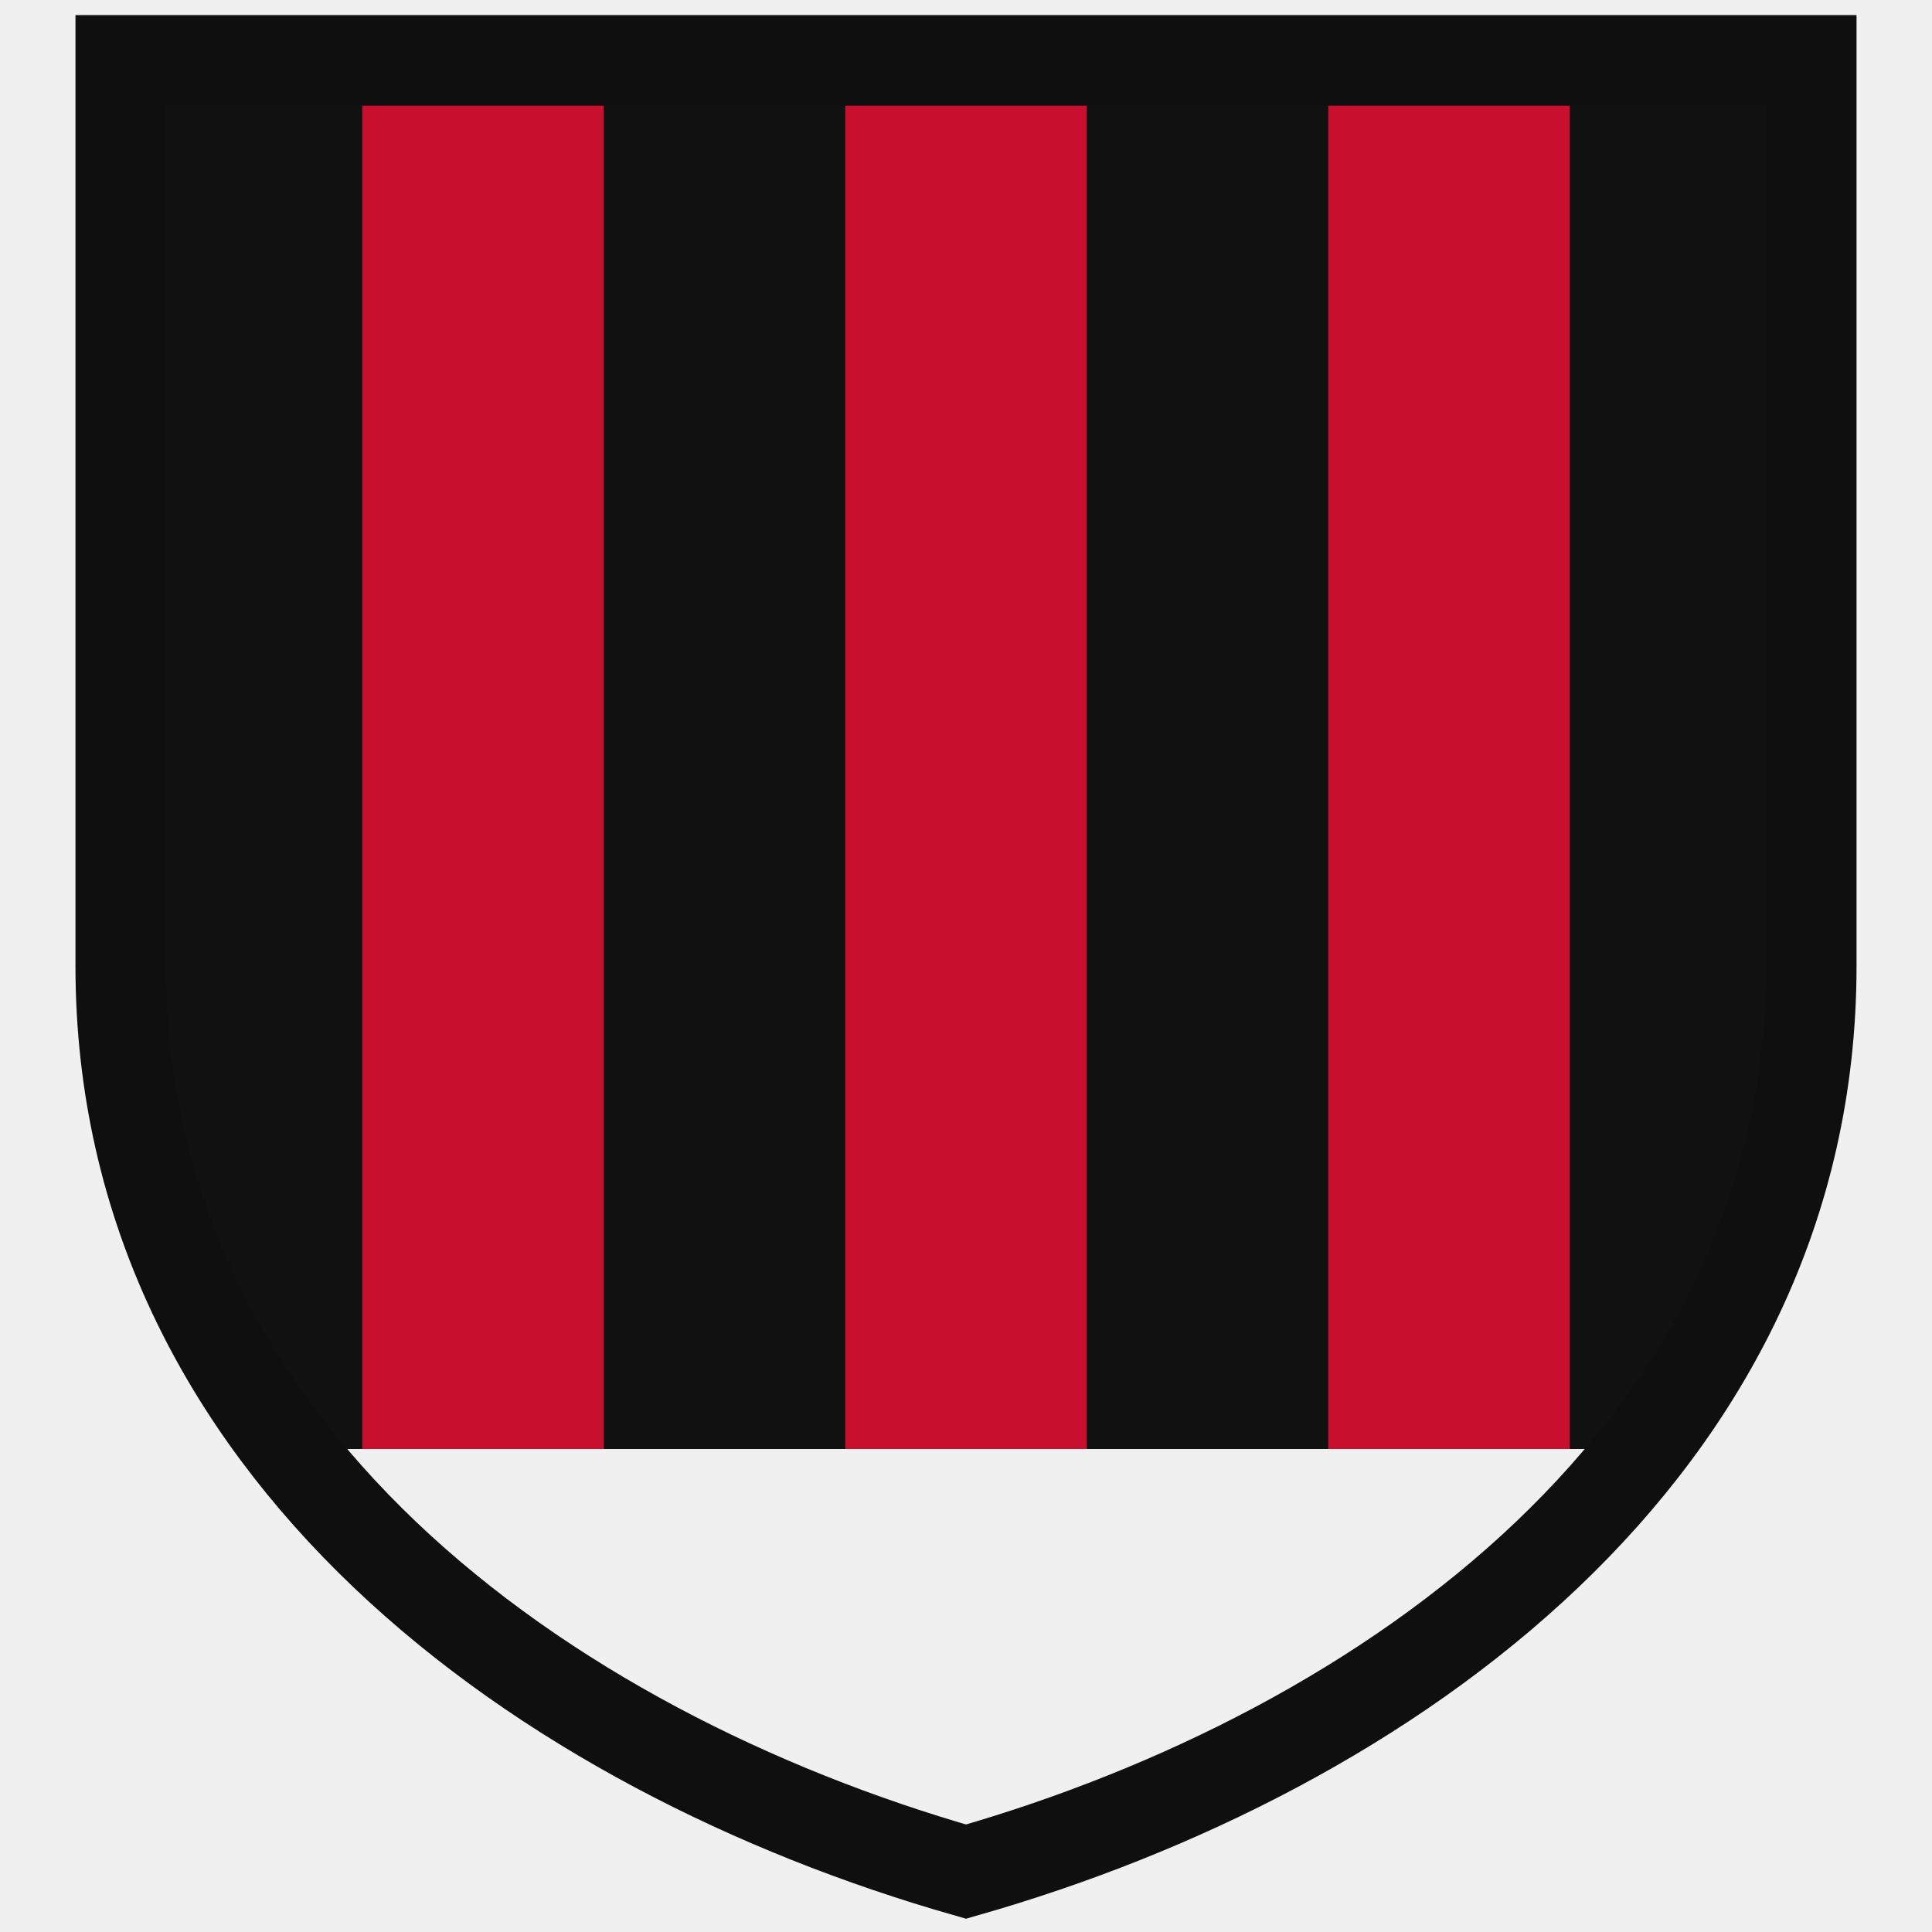
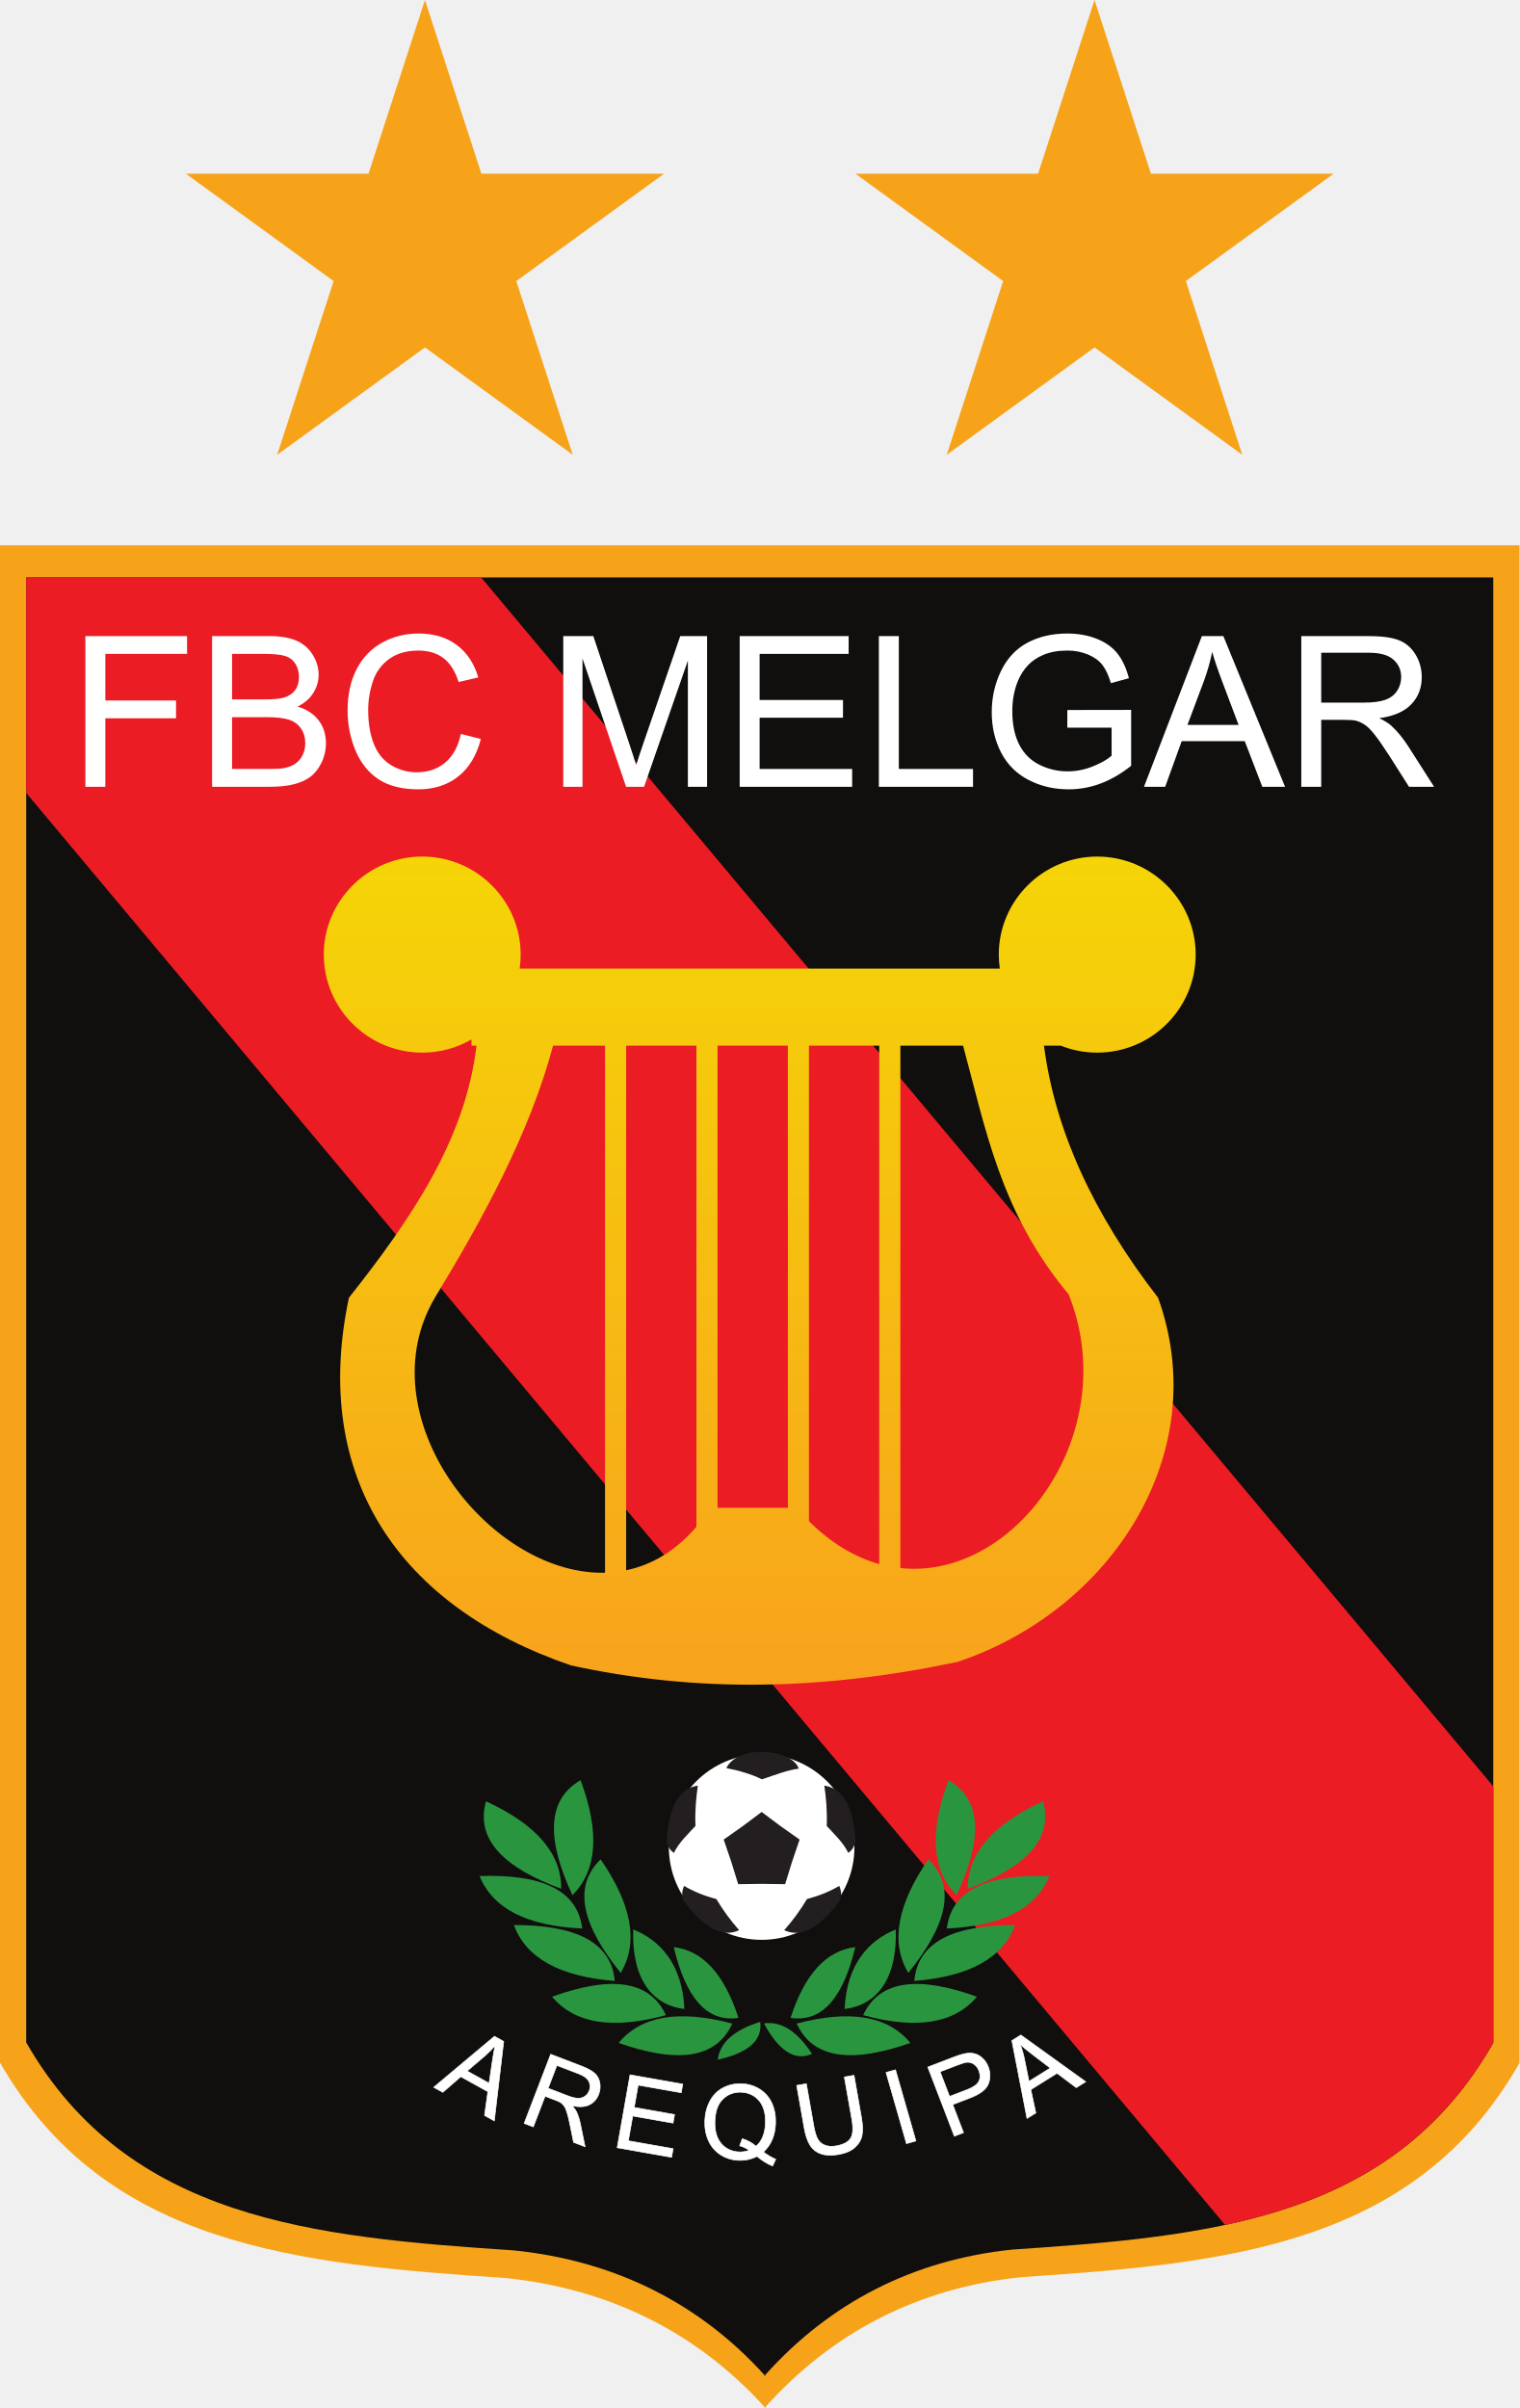
- <svg xmlns="http://www.w3.org/2000/svg" viewBox="0 0 64 64" width="64" height="64">
-   <clipPath id="c">
-     <path d="M4 2h56v30c0 16-14 26-28 30C18 58 4 48 4 32z" />
-   </clipPath>
-   <g clip-path="url(#c)">
-     <rect x="4" y="2" width="56" height="46" fill="#111111" />
-     <rect x="12" y="2" width="8" height="46" fill="#c8102e" />
-     <rect x="28" y="2" width="8" height="46" fill="#c8102e" />
-     <rect x="44" y="2" width="8" height="46" fill="#c8102e" />
-   </g>
-   <path d="M4 2h56v30c0 16-14 26-28 30C18 58 4 48 4 32z" fill="none" stroke="#0f0f10" stroke-width="3" />
+ <svg xmlns="http://www.w3.org/2000/svg" viewBox="63.41 3.02 206.51 327.29">
+   <defs data-source="https://football-logos.cc">
+     <clipPath id="a" clipPathUnits="userSpaceOnUse">
+       <path d="M-47.56 57.853h250v-250h-250Z" />
+     </clipPath>
+     <clipPath id="b" clipPathUnits="userSpaceOnUse">
+       <path d="M-50.226 61.122h250v-250h-250Z" />
+     </clipPath>
+     <clipPath id="c" clipPathUnits="userSpaceOnUse">
+       <path d="M-172.438 229.074h250v-250h-250Z" />
+     </clipPath>
+     <clipPath id="d" clipPathUnits="userSpaceOnUse">
+       <path d="M-182.235 73.887h250v-250h-250Z" />
+     </clipPath>
+     <clipPath id="f" clipPathUnits="userSpaceOnUse">
+       <path d="M-125.195 200.009h250v-250h-250Z" />
+     </clipPath>
+     <clipPath id="g" clipPathUnits="userSpaceOnUse">
+       <path d="M-125.196 186.975h250v-250h-250Z" />
+     </clipPath>
+     <clipPath id="h" clipPathUnits="userSpaceOnUse">
+       <path d="M-121.594 182.503h250v-250h-250Z" />
+     </clipPath>
+     <clipPath id="i" clipPathUnits="userSpaceOnUse">
+       <path d="M-134.027 191.144h250v-250h-250Z" />
+     </clipPath>
+     <clipPath id="j" clipPathUnits="userSpaceOnUse">
+       <path d="M-133.11 194.509h250v-250h-250Z" />
+     </clipPath>
+     <clipPath id="k" clipPathUnits="userSpaceOnUse">
+       <path d="M-117.282 194.509h250v-250h-250Z" />
+     </clipPath>
+     <clipPath id="l" clipPathUnits="userSpaceOnUse">
+       <path d="M-116.248 191.144h250v-250h-250Z" />
+     </clipPath>
+     <clipPath id="m" clipPathUnits="userSpaceOnUse">
+       <path d="M-152.446 214.435h250v-250h-250Z" />
+     </clipPath>
+     <clipPath id="n" clipPathUnits="userSpaceOnUse">
+       <path d="M-152.446 214.435h250v-250h-250Z" />
+     </clipPath>
+     <clipPath id="o" clipPathUnits="userSpaceOnUse">
+       <path d="M-99.943 198.5h250v-250h-250Z" />
+     </clipPath>
+     <clipPath id="p" clipPathUnits="userSpaceOnUse">
+       <path d="M-103.834 205.808h250v-250h-250Z" />
+     </clipPath>
+     <clipPath id="q" clipPathUnits="userSpaceOnUse">
+       <path d="M-110.83 203.375h250v-250h-250Z" />
+     </clipPath>
+     <clipPath id="r" clipPathUnits="userSpaceOnUse">
+       <path d="M-112.105 198.951h250v-250h-250Z" />
+     </clipPath>
+     <clipPath id="s" clipPathUnits="userSpaceOnUse">
+       <path d="M-104.763 194.802h250v-250h-250Z" />
+     </clipPath>
+     <clipPath id="t" clipPathUnits="userSpaceOnUse">
+       <path d="M-96.441 193.506h250v-250h-250Z" />
+     </clipPath>
+     <clipPath id="u" clipPathUnits="userSpaceOnUse">
+       <path d="M-105.91 195.457h250v-250h-250Z" />
+     </clipPath>
+     <clipPath id="v" clipPathUnits="userSpaceOnUse">
+       <path d="M-110.618 210.52h250v-250h-250Z" />
+     </clipPath>
+     <clipPath id="w" clipPathUnits="userSpaceOnUse">
+       <path d="M-116.234 200.753h250v-250h-250Z" />
+     </clipPath>
+     <clipPath id="x" clipPathUnits="userSpaceOnUse">
+       <path d="M-120.717 212.228h250v-250h-250Z" />
+     </clipPath>
+     <clipPath id="y" clipPathUnits="userSpaceOnUse">
+       <path d="M-125.43 208.532h250v-250h-250Z" />
+     </clipPath>
+     <clipPath id="z" clipPathUnits="userSpaceOnUse">
+       <path d="M-151.03 198.5h250v-250h-250Z" />
+     </clipPath>
+     <clipPath id="A" clipPathUnits="userSpaceOnUse">
+       <path d="M-147.14 205.808h250v-250h-250Z" />
+     </clipPath>
+     <clipPath id="B" clipPathUnits="userSpaceOnUse">
+       <path d="M-140.144 203.375h250v-250h-250Z" />
+     </clipPath>
+     <clipPath id="C" clipPathUnits="userSpaceOnUse">
+       <path d="M-138.867 198.951h250v-250h-250Z" />
+     </clipPath>
+     <clipPath id="D" clipPathUnits="userSpaceOnUse">
+       <path d="M-146.21 194.802h250v-250h-250Z" />
+     </clipPath>
+     <clipPath id="E" clipPathUnits="userSpaceOnUse">
+       <path d="M-154.532 193.506h250v-250h-250Z" />
+     </clipPath>
+     <clipPath id="F" clipPathUnits="userSpaceOnUse">
+       <path d="M-145.064 195.457h250v-250h-250Z" />
+     </clipPath>
+     <clipPath id="G" clipPathUnits="userSpaceOnUse">
+       <path d="M-140.356 210.52h250v-250h-250Z" />
+     </clipPath>
+     <clipPath id="H" clipPathUnits="userSpaceOnUse">
+       <path d="M-134.738 200.753h250v-250h-250Z" />
+     </clipPath>
+     <linearGradient id="e" x1="0" x2="1" y1="0" y2="0" gradientTransform="matrix(0 84.41846 84.41846 0 125 75.999)" gradientUnits="userSpaceOnUse" spreadMethod="pad">
+       <stop offset="0" style="stop-opacity:1;stop-color:#f8a31c" />
+       <stop offset="1" style="stop-opacity:1;stop-color:#f5d507" />
+     </linearGradient>
+   </defs>
+   <path d="m0 0 5.753-17.708h18.62L9.31-28.651l5.754-17.709L0-35.416-15.063-46.36l5.753 17.709-15.063 10.943h18.619z" style="fill:#f7a31a;fill-opacity:1;fill-rule:evenodd;stroke:none" transform="matrix(1.33333 0 0 -1.33333 121.166 3.02)" />
+   <path d="m0 0 5.753-17.708h18.62L9.309-28.651l5.754-17.709L0-35.416-15.064-46.36l5.753 17.709-15.062 10.943h18.619z" style="fill:#f7a31a;fill-opacity:1;fill-rule:evenodd;stroke:none" transform="matrix(1.33333 0 0 -1.33333 212.167 3.02)" />
+   <path d="M0 0h154.88v-154.735h-.011c-10.643-18.644-29.787-20.399-50.755-21.806-10.5-1.084-19.261-5.62-26.09-13.232l.002-.109q-.025.027-.05.053a1 1 0 0 1-.049-.053v.109c-6.895 7.61-15.837 12.063-26.439 13.146-21.174 1.409-40.707 3.24-51.452 21.892H0Z" clip-path="url(#a)" style="fill:#f7a31a;fill-opacity:1;fill-rule:evenodd;stroke:none" transform="matrix(1.33333 0 0 -1.33333 63.413 77.137)" />
+   <path d="M0 0h149.547v-149.407h-.01c-10.278-18.002-28.762-19.697-49.007-21.055-10.14-1.048-18.6-5.427-25.192-12.776l.002-.106-.049.052-.048-.052v.106c-6.657 7.347-15.291 11.646-25.528 12.692-20.445 1.361-39.305 3.129-49.68 21.139H0Z" clip-path="url(#b)" style="fill:#100f0d;fill-opacity:1;fill-rule:evenodd;stroke:none" transform="matrix(1.33333 0 0 -1.33333 66.968 81.496)" />
+   <path d="M0 0c11.266 2.41 20.898 7.29 27.324 18.545h.011v26.161L-75.843 167.952h-46.369v-21.97z" clip-path="url(#c)" style="fill:#ec1c24;fill-opacity:1;fill-rule:nonzero;stroke:none" transform="matrix(1.33333 0 0 -1.33333 229.918 305.432)" />
+   <path d="M0 0h4.371c.925 0 1.654.097 2.176.29q.79.29 1.195.922.408.634.408 1.377.002 1.09-.791 1.792-.787.703-2.5.702H0Zm-2.032-8.581V6.782h6.809q2.055-.001 3.123-.416 1.066-.412 1.709-1.459.639-1.05.637-2.318c0-1.09-.35-2.006-1.058-2.754q-1.058-1.12-3.27-1.426.81-.385 1.227-.766.889-.817 1.689-2.042l2.671-4.182H8.949L6.917-5.382c-.594.919-1.085 1.627-1.47 2.113q-.575.735-1.031 1.027a3 3 0 0 1-.927.41c-.232.047-.606.073-1.133.073H0v-6.822zm-11.604 6.31h5.212l-1.606 4.252q-.732 1.938-1.087 3.187a19.5 19.5 0 0 0-.83-2.936zm-4.43-6.31 5.9 15.363h2.189l6.289-15.363h-2.318l-1.791 4.654h-6.424l-1.685-4.654zm-7.815 6.028v1.799l6.504.01v-5.697c-.996-.798-2.027-1.395-3.09-1.8a9.2 9.2 0 0 0-3.267-.6q-2.268-.001-4.115.968a6.4 6.4 0 0 0-2.794 2.802q-.942 1.834-.943 4.098.001 2.243.941 4.185.935 1.947 2.696 2.89 1.76.94 4.056.94 1.664.002 3.012-.54 1.348-.535 2.11-1.501.765-.966 1.167-2.515l-1.835-.505q-.35 1.176-.858 1.847-.518.67-1.471 1.072a5.4 5.4 0 0 1-2.113.405q-1.397 0-2.412-.426c-.68-.282-1.223-.655-1.641-1.116a5.3 5.3 0 0 1-.97-1.52q-.585-1.422-.586-3.091-.002-2.053.708-3.437a4.52 4.52 0 0 1 2.061-2.053 6.36 6.36 0 0 1 2.867-.672q1.323.001 2.581.511 1.256.505 1.905 1.084v2.862zm-19.211-6.028V6.782h2.035V-6.766h7.564v-1.815zm-14.186 0V6.782h11.105V4.968h-9.074V.265h8.498v-1.803h-8.498v-5.228h9.432v-1.815zm-17.984 0V6.782h3.062l3.635-10.878c.336-1.011.583-1.769.733-2.275q.261.84.818 2.465l3.677 10.688h2.736V-8.581h-1.959V4.278l-4.464-12.859h-1.835l-4.442 13.077V-8.581Zm-10.436 5.387 2.035-.515q-.64-2.5-2.3-3.819-1.662-1.314-4.063-1.313-2.483 0-4.038 1.008-1.557 1.014-2.368 2.93a10.5 10.5 0 0 0-.812 4.119q0 2.4.916 4.185.916 1.788 2.611 2.715 1.69.927 3.723.926 2.306.001 3.877-1.172 1.572-1.174 2.189-3.302l-1.999-.471q-.535 1.675-1.552 2.442-1.014.767-2.558.766-1.769-.001-2.958-.848a4.47 4.47 0 0 1-1.67-2.282 9.1 9.1 0 0 1-.482-2.947c0-1.31.189-2.446.568-3.423q.571-1.46 1.777-2.186a5 5 0 0 1 2.611-.723q1.706.002 2.891.984 1.184.989 1.602 2.926m-23.324-3.572h3.823q.987 0 1.385.071.701.127 1.173.422.47.291.776.851c.2.376.304.805.304 1.295q0 .857-.44 1.495a2.33 2.33 0 0 1-1.223.89q-.78.253-2.247.255h-3.551zm0 7.092h3.323q1.347.001 1.938.178.774.23 1.166.766.394.536.394 1.341 0 .763-.365 1.345-.371.584-1.048.797-.682.215-2.339.215h-3.069zm-2.035-8.907V6.782h5.766q1.759-.002 2.822-.466a3.6 3.6 0 0 0 1.666-1.437q.603-.966.605-2.028a3.46 3.46 0 0 0-.537-1.853q-.532-.87-1.613-1.405 1.393-.41 2.143-1.392.751-.988.751-2.328a4.5 4.5 0 0 0-.458-2.007q-.456-.927-1.127-1.43c-.447-.337-1.008-.587-1.681-.759q-1.008-.258-2.479-.258zm-12.919 0V6.782h10.366V4.968h-8.331V.211h7.207v-1.813h-7.207v-6.979z" clip-path="url(#d)" style="fill:#fff;fill-opacity:1;fill-rule:nonzero;stroke:none" transform="matrix(1.33333 0 0 -1.33333 242.98 98.516)" />
+   <path d="M149.368 150.425q.001-.728.103-1.428h-48.943q.102.7.103 1.428c0 5.504-4.508 9.993-10.034 9.993s-10.034-4.489-10.034-9.993 4.507-9.994 10.034-9.994a10 10 0 0 1 5.017 1.344v-.631h.515c-1.13-9.61-6.734-17.763-13.004-25.698C79.263 97.253 88.129 84 105.753 77.968c12.863-2.796 25.577-2.559 39.416.357 15.752 5.277 26.117 21.345 20.437 37.121-6.627 8.566-10.531 17.133-11.632 25.698h1.711a10 10 0 0 1 3.719-.713c5.525 0 10.033 4.489 10.033 9.994 0 5.504-4.508 9.993-10.033 9.993-5.528 0-10.036-4.489-10.036-9.993m-10.033-62.537v53.256h6.391c2.283-8.378 3.796-17.009 10.755-25.341 5.365-13.36-4.458-27.989-15.765-27.988q-.688 0-1.381.073m-9.319 4.779v48.477h7.166V88.299c-2.428.674-4.86 2.082-7.166 4.368m-9.317 48.477h7.169V94.031h-7.169zm-9.317 0h7.167V92.108c-2.135-2.505-4.597-3.913-7.167-4.443zm-19.498-25.698c4.91 8.077 9.655 16.746 12.048 25.698h5.299V87.415q-.16-.004-.319-.004c-11.692.002-24.07 16.05-17.028 28.035" style="fill:url(#e);stroke:none" transform="matrix(1.33333 0 0 -1.33333 0 333.333)" />
+   <path d="M0 0c5.211 0 9.459 4.25 9.459 9.459 0 5.213-4.248 9.46-9.459 9.46-5.209 0-9.459-4.247-9.459-9.46C-9.459 4.25-5.209 0 0 0" clip-path="url(#f)" style="fill:#fff;fill-opacity:1;fill-rule:evenodd;stroke:none" transform="matrix(1.33333 0 0 -1.33333 166.927 266.678)" />
+   <path d="m0 0 1.915-1.433 1.953-1.38-.769-2.265-.707-2.282L0-7.328l-2.392-.032-.706 2.282-.771 2.265 1.953 1.38z" clip-path="url(#g)" style="fill:#231f20;fill-opacity:1;fill-rule:evenodd;stroke:none" transform="matrix(1.33333 0 0 -1.33333 166.928 249.3)" />
+   <path d="M0 0c1.202-.219 2.602-.629 3.636-1.144 1.462.497 2.572.928 3.748 1.093C6.675 1.994 1.198 2.438 0 0" clip-path="url(#h)" style="fill:#231f20;fill-opacity:1;fill-rule:evenodd;stroke:none" transform="matrix(1.33333 0 0 -1.33333 162.125 243.337)" />
+   <path d="M0 0c-.541 1.096-1.422 1.889-2.198 2.743.063 1.539-.077 2.94-.247 4.115C-.812 6.611.479 5.197.742 1.225.604.595.385.274 0 0" clip-path="url(#i)" style="fill:#231f20;fill-opacity:1;fill-rule:evenodd;stroke:none" transform="matrix(1.33333 0 0 -1.33333 178.703 254.86)" />
+   <path d="M0 0c-1.052-.62-2.176-1.047-3.292-1.336a20.7 20.7 0 0 0-2.327-3.182c1.499-.686 3.28-.165 5.679 3.015C.291-.9.171-.441 0 0" clip-path="url(#j)" style="fill:#231f20;fill-opacity:1;fill-rule:evenodd;stroke:none" transform="matrix(1.33333 0 0 -1.33333 177.48 259.345)" />
+   <path d="M0 0a12.8 12.8 0 0 1 3.292-1.336 20.6 20.6 0 0 1 2.329-3.179C4.12-5.204 2.339-4.683-.06-1.503-.291-.9-.17-.441 0 0" clip-path="url(#k)" style="fill:#231f20;fill-opacity:1;fill-rule:evenodd;stroke:none" transform="matrix(1.33333 0 0 -1.33333 156.376 259.345)" />
+   <path d="M0 0c.541 1.096 1.423 1.889 2.2 2.743-.064 1.539.074 2.94.244 4.115C.813 6.611-.48 5.197-.74 1.225-.603.595-.383.274 0 0" clip-path="url(#l)" style="fill:#231f20;fill-opacity:1;fill-rule:evenodd;stroke:none" transform="matrix(1.33333 0 0 -1.33333 154.997 254.86)" />
+   <path d="m0 0 2.17 1.355L.395 2.709q-.81.615-1.282 1.044.262-.693.416-1.439zm-.204-3.783-1.54 7.935.912.57L5.785-.039l-.966-.603L2.861.828.186-.843l.509-2.378zm-7.892 2.245 1.823.701c.601.232.986.505 1.154.828q.248.483.015 1.09a1.36 1.36 0 0 1-.514.674q-.344.228-.747.188-.26-.03-.895-.272L-9.061.98Zm.487-4.052-2.704 7.044 2.659 1.022q.699.269 1.095.342.553.113.998.005c.295-.071.571-.228.825-.462.254-.239.449-.53.583-.881q.342-.897.011-1.741-.333-.84-1.827-1.413l-1.806-.695 1.098-2.862zm-4.879-.758L-14.569.905l.96.274 2.08-7.252zm-6.333 6.79.986.175.756-4.297q.198-1.117.06-1.823-.138-.702-.727-1.23c-.393-.357-.945-.593-1.661-.721q-1.045-.185-1.772.059a2.08 2.08 0 0 0-1.133.875q-.403.632-.611 1.811l-.756 4.293.983.174.755-4.287q.172-.972.432-1.396c.172-.285.422-.483.741-.596q.483-.176 1.117-.06 1.085.19 1.46.763.374.573.128 1.97zm-10.404-6.287q.855-.274 1.398-.772.908.774.965 2.381.031.916-.256 1.614a2.4 2.4 0 0 1-.872 1.092 2.5 2.5 0 0 1-1.333.425q-1.115.038-1.878-.7t-.814-2.256q-.052-1.47.647-2.284.701-.809 1.832-.851.536-.017 1.017.167a3.2 3.2 0 0 1-.974.464zm2.152-1.354a6 6 0 0 1 1.256-.744l-.319-.685q-.8.322-1.588.983a3.75 3.75 0 0 0-1.866-.404 3.6 3.6 0 0 0-1.84.56 3.3 3.3 0 0 0-1.236 1.431q-.418.914-.378 2.034.039 1.116.523 2.015a3.2 3.2 0 0 0 1.338 1.352 3.7 3.7 0 0 0 1.884.409 3.6 3.6 0 0 0 1.867-.562 3.24 3.24 0 0 0 1.23-1.432q.406-.909.368-2.029-.032-.931-.341-1.664a3.5 3.5 0 0 0-.898-1.264m-14.904.435 1.31 7.43 5.372-.946-.154-.878-4.389.774-.402-2.273 4.111-.727-.154-.872-4.11.726-.446-2.531 4.562-.803-.155-.878zm-7.04 6.06 2.004-.769q.638-.246 1.05-.25.412-.009.71.211.297.218.429.561.193.498-.047.959-.238.46-1.023.763l-2.229.853zm-2.442-3.576 2.704 7.043 3.122-1.199q.943-.361 1.359-.741.416-.375.527-.97a2.15 2.15 0 0 0-.116-1.174q-.287-.75-.97-1.076-.683-.329-1.75-.079.304-.32.428-.568c.176-.352.314-.767.414-1.233l.49-2.386-1.173.448-.369 1.823q-.165.792-.302 1.229-.134.44-.291.652a1.5 1.5 0 0 1-.353.353 3 3 0 0 1-.508.231l-1.08.415-1.201-3.128zm-5.813 5.332 2.238-1.242.323 2.209q.147 1.007.292 1.627a10 10 0 0 0-1.056-1.062zm-3.406-1.656 6.192 5.194.941-.523-.957-8.094-.996.551.339 2.427L-57.918.48l-1.833-1.597z" clip-path="url(#m)" style="fill:#fff;fill-opacity:1;fill-rule:evenodd;stroke:none" transform="matrix(1.33333 0 0 -1.33333 203.262 285.913)" />
+   <path d="m0 0 2.17 1.355L.395 2.709q-.81.615-1.282 1.044.262-.693.416-1.439zm-.204-3.783-1.54 7.935.912.57L5.785-.039l-.966-.603L2.861.828.186-.843l.509-2.378zm-7.892 2.245 1.823.701c.601.232.986.505 1.154.828q.248.483.015 1.09a1.36 1.36 0 0 1-.514.674q-.344.228-.747.188-.26-.03-.895-.272L-9.061.98Zm.487-4.052-2.704 7.044 2.659 1.022q.699.269 1.095.342.553.113.998.005c.295-.071.571-.228.825-.462.254-.239.449-.53.583-.881q.342-.897.011-1.741-.333-.84-1.827-1.413l-1.806-.695 1.098-2.862zm-4.879-.758L-14.569.905l.96.274 2.08-7.252zm-6.333 6.79.986.175.756-4.297q.198-1.117.06-1.823-.138-.702-.727-1.23c-.393-.357-.945-.593-1.661-.721q-1.045-.185-1.772.059a2.08 2.08 0 0 0-1.133.875q-.403.632-.611 1.811l-.756 4.293.983.174.755-4.287q.172-.972.432-1.396c.172-.285.422-.483.741-.596q.483-.176 1.117-.06 1.085.19 1.46.763.374.573.128 1.97zm-10.404-6.287q.855-.274 1.398-.772.908.774.965 2.381.031.916-.256 1.614a2.4 2.4 0 0 1-.872 1.092 2.5 2.5 0 0 1-1.333.425q-1.115.038-1.878-.7t-.814-2.256q-.052-1.47.647-2.284.701-.809 1.832-.851.536-.017 1.017.167a3.2 3.2 0 0 1-.974.464zm2.152-1.354a6 6 0 0 1 1.256-.744l-.319-.685q-.8.322-1.588.983a3.75 3.75 0 0 0-1.866-.404 3.6 3.6 0 0 0-1.84.56 3.3 3.3 0 0 0-1.236 1.431q-.418.914-.378 2.034.039 1.116.523 2.015a3.2 3.2 0 0 0 1.338 1.352 3.7 3.7 0 0 0 1.884.409 3.6 3.6 0 0 0 1.867-.562 3.24 3.24 0 0 0 1.23-1.432q.406-.909.368-2.029-.032-.931-.341-1.664a3.5 3.5 0 0 0-.898-1.264zm-14.904.435 1.31 7.43 5.372-.946-.154-.878-4.389.774-.402-2.273 4.111-.727-.154-.872-4.11.726-.446-2.531 4.562-.803-.155-.878zm-7.04 6.06 2.004-.769q.638-.246 1.05-.25.412-.008.71.211.297.218.429.561.193.498-.047.959-.238.46-1.023.763l-2.229.853zm-2.442-3.576 2.704 7.043 3.122-1.199q.944-.361 1.359-.741.416-.375.527-.97a2.15 2.15 0 0 0-.116-1.174q-.287-.75-.97-1.076-.683-.329-1.75-.079.304-.32.428-.568c.176-.352.314-.767.414-1.233l.49-2.386-1.173.448-.369 1.823q-.165.792-.302 1.229-.133.44-.291.652a1.5 1.5 0 0 1-.353.353 3 3 0 0 1-.508.231l-1.08.415-1.201-3.128zm-5.813 5.332 2.238-1.242.323 2.209q.147 1.007.292 1.627a10 10 0 0 0-1.056-1.062zm-3.406-1.656 6.192 5.194.941-.523-.957-8.094-.996.551.339 2.427L-57.918.48l-1.833-1.597z" clip-path="url(#n)" style="fill:none;stroke:#fff;stroke-width:.068;stroke-linecap:butt;stroke-linejoin:miter;stroke-miterlimit:2.613;stroke-dasharray:none;stroke-opacity:1" transform="matrix(1.33333 0 0 -1.33333 203.262 285.913)" />
+   <path d="M0 0c6.135 0 9.921-1.646 10.276-5.698Q1.846-5.034 0 0" clip-path="url(#o)" style="fill:#2a953f;fill-opacity:1;fill-rule:evenodd;stroke:none" transform="matrix(1.33333 0 0 -1.33333 133.258 264.667)" />
+   <path d="M0 0c5.771 2.08 9.892 1.815 11.6-1.877Q3.443-4.112 0 0" clip-path="url(#p)" style="fill:#2a953f;fill-opacity:1;fill-rule:evenodd;stroke:none" transform="matrix(1.33333 0 0 -1.33333 138.445 274.41)" data-source="https://football-logos.cc" />
+   <path d="M0 0c-3.865 4.766-4.972 8.741-2.047 11.57Q2.747 4.605 0 0" clip-path="url(#q)" style="fill:#2a953f;fill-opacity:1;fill-rule:evenodd;stroke:none" transform="matrix(1.33333 0 0 -1.33333 147.774 271.167)" />
+   <path d="M0 0c-.164-5.019 1.911-7.709 5.217-8.108C5.004-3.497 2.712-1.095 0 0" clip-path="url(#r)" style="fill:#2a953f;fill-opacity:1;fill-rule:evenodd;stroke:none" transform="matrix(1.33333 0 0 -1.33333 149.473 265.268)" />
+   <path d="M0 0c-5.78 2.128-8.765 4.985-7.666 8.916Q.044 5.367 0 0" clip-path="url(#s)" style="fill:#2a953f;fill-opacity:1;fill-rule:evenodd;stroke:none" transform="matrix(1.33333 0 0 -1.33333 139.684 259.736)" />
+   <path d="M0 0c6.131.209 9.971-1.31 10.462-5.348Q2.014-4.968 0 0" clip-path="url(#t)" style="fill:#2a953f;fill-opacity:1;fill-rule:evenodd;stroke:none" transform="matrix(1.33333 0 0 -1.33333 128.589 258.008)" />
+   <path d="M0 0c-2.59 5.561-2.696 9.688.828 11.721Q3.785 3.796 0 0" clip-path="url(#u)" style="fill:#2a953f;fill-opacity:1;fill-rule:evenodd;stroke:none" transform="matrix(1.33333 0 0 -1.33333 141.212 260.61)" />
+   <path d="M0 0c5.789-2.032 9.906-1.73 11.583 1.976Q3.408 4.139 0 0" clip-path="url(#v)" style="fill:#2a953f;fill-opacity:1;fill-rule:evenodd;stroke:none" transform="matrix(1.33333 0 0 -1.33333 147.49 280.693)" />
+   <path d="M0 0c1.187-4.965 3.25-7.709 6.597-7.212Q4.429-.519 0 0" clip-path="url(#w)" style="fill:#2a953f;fill-opacity:1;fill-rule:evenodd;stroke:none" transform="matrix(1.33333 0 0 -1.33333 154.98 267.67)" />
+   <path d="M0 0c2.953.666 4.597 1.867 4.33 3.856Q.343 2.625 0 0" clip-path="url(#x)" style="fill:#2a953f;fill-opacity:1;fill-rule:evenodd;stroke:none" transform="matrix(1.33333 0 0 -1.33333 160.956 282.971)" />
+   <path d="M0 0c1.451-2.658 3.061-3.908 4.898-3.102Q2.618.392 0 0" clip-path="url(#y)" style="fill:#2a953f;fill-opacity:1;fill-rule:evenodd;stroke:none" transform="matrix(1.33333 0 0 -1.33333 167.24 278.043)" />
+   <path d="M0 0c-6.135 0-9.921-1.646-10.276-5.698Q-1.844-5.034 0 0" clip-path="url(#z)" style="fill:#2a953f;fill-opacity:1;fill-rule:evenodd;stroke:none" transform="matrix(1.33333 0 0 -1.33333 201.372 264.667)" />
+   <path d="M0 0c-5.772 2.08-9.892 1.815-11.599-1.877Q-3.443-4.112 0 0" clip-path="url(#A)" style="fill:#2a953f;fill-opacity:1;fill-rule:evenodd;stroke:none" transform="matrix(1.33333 0 0 -1.33333 196.186 274.41)" />
+   <path d="M0 0c3.863 4.766 4.971 8.741 2.046 11.57Q-2.749 4.605 0 0" clip-path="url(#B)" style="fill:#2a953f;fill-opacity:1;fill-rule:evenodd;stroke:none" transform="matrix(1.33333 0 0 -1.33333 186.858 271.167)" />
+   <path d="M0 0c.165-5.019-1.91-7.709-5.216-8.108C-5.004-3.497-2.711-1.095 0 0" clip-path="url(#C)" style="fill:#2a953f;fill-opacity:1;fill-rule:evenodd;stroke:none" transform="matrix(1.33333 0 0 -1.33333 185.156 265.268)" />
+   <path d="M0 0c5.779 2.128 8.766 4.985 7.666 8.916Q-.042 5.367 0 0" clip-path="url(#D)" style="fill:#2a953f;fill-opacity:1;fill-rule:evenodd;stroke:none" transform="matrix(1.33333 0 0 -1.33333 194.947 259.736)" />
+   <path d="M0 0c-6.133.209-9.972-1.31-10.462-5.348Q-2.014-4.968 0 0" clip-path="url(#E)" style="fill:#2a953f;fill-opacity:1;fill-rule:evenodd;stroke:none" transform="matrix(1.33333 0 0 -1.33333 206.043 258.008)" />
+   <path d="M0 0c2.59 5.561 2.696 9.688-.829 11.721Q-3.784 3.796 0 0" clip-path="url(#F)" style="fill:#2a953f;fill-opacity:1;fill-rule:evenodd;stroke:none" transform="matrix(1.33333 0 0 -1.33333 193.42 260.61)" />
+   <path d="M0 0c-5.788-2.032-9.906-1.73-11.583 1.976Q-3.407 4.139 0 0" clip-path="url(#G)" style="fill:#2a953f;fill-opacity:1;fill-rule:evenodd;stroke:none" transform="matrix(1.33333 0 0 -1.33333 187.14 280.693)" />
+   <path d="M0 0c-1.186-4.965-3.25-7.709-6.596-7.212Q-4.429-.519 0 0" clip-path="url(#H)" style="fill:#2a953f;fill-opacity:1;fill-rule:evenodd;stroke:none" transform="matrix(1.33333 0 0 -1.33333 179.651 267.67)" data-source="https://football-logos.cc" />
</svg>
